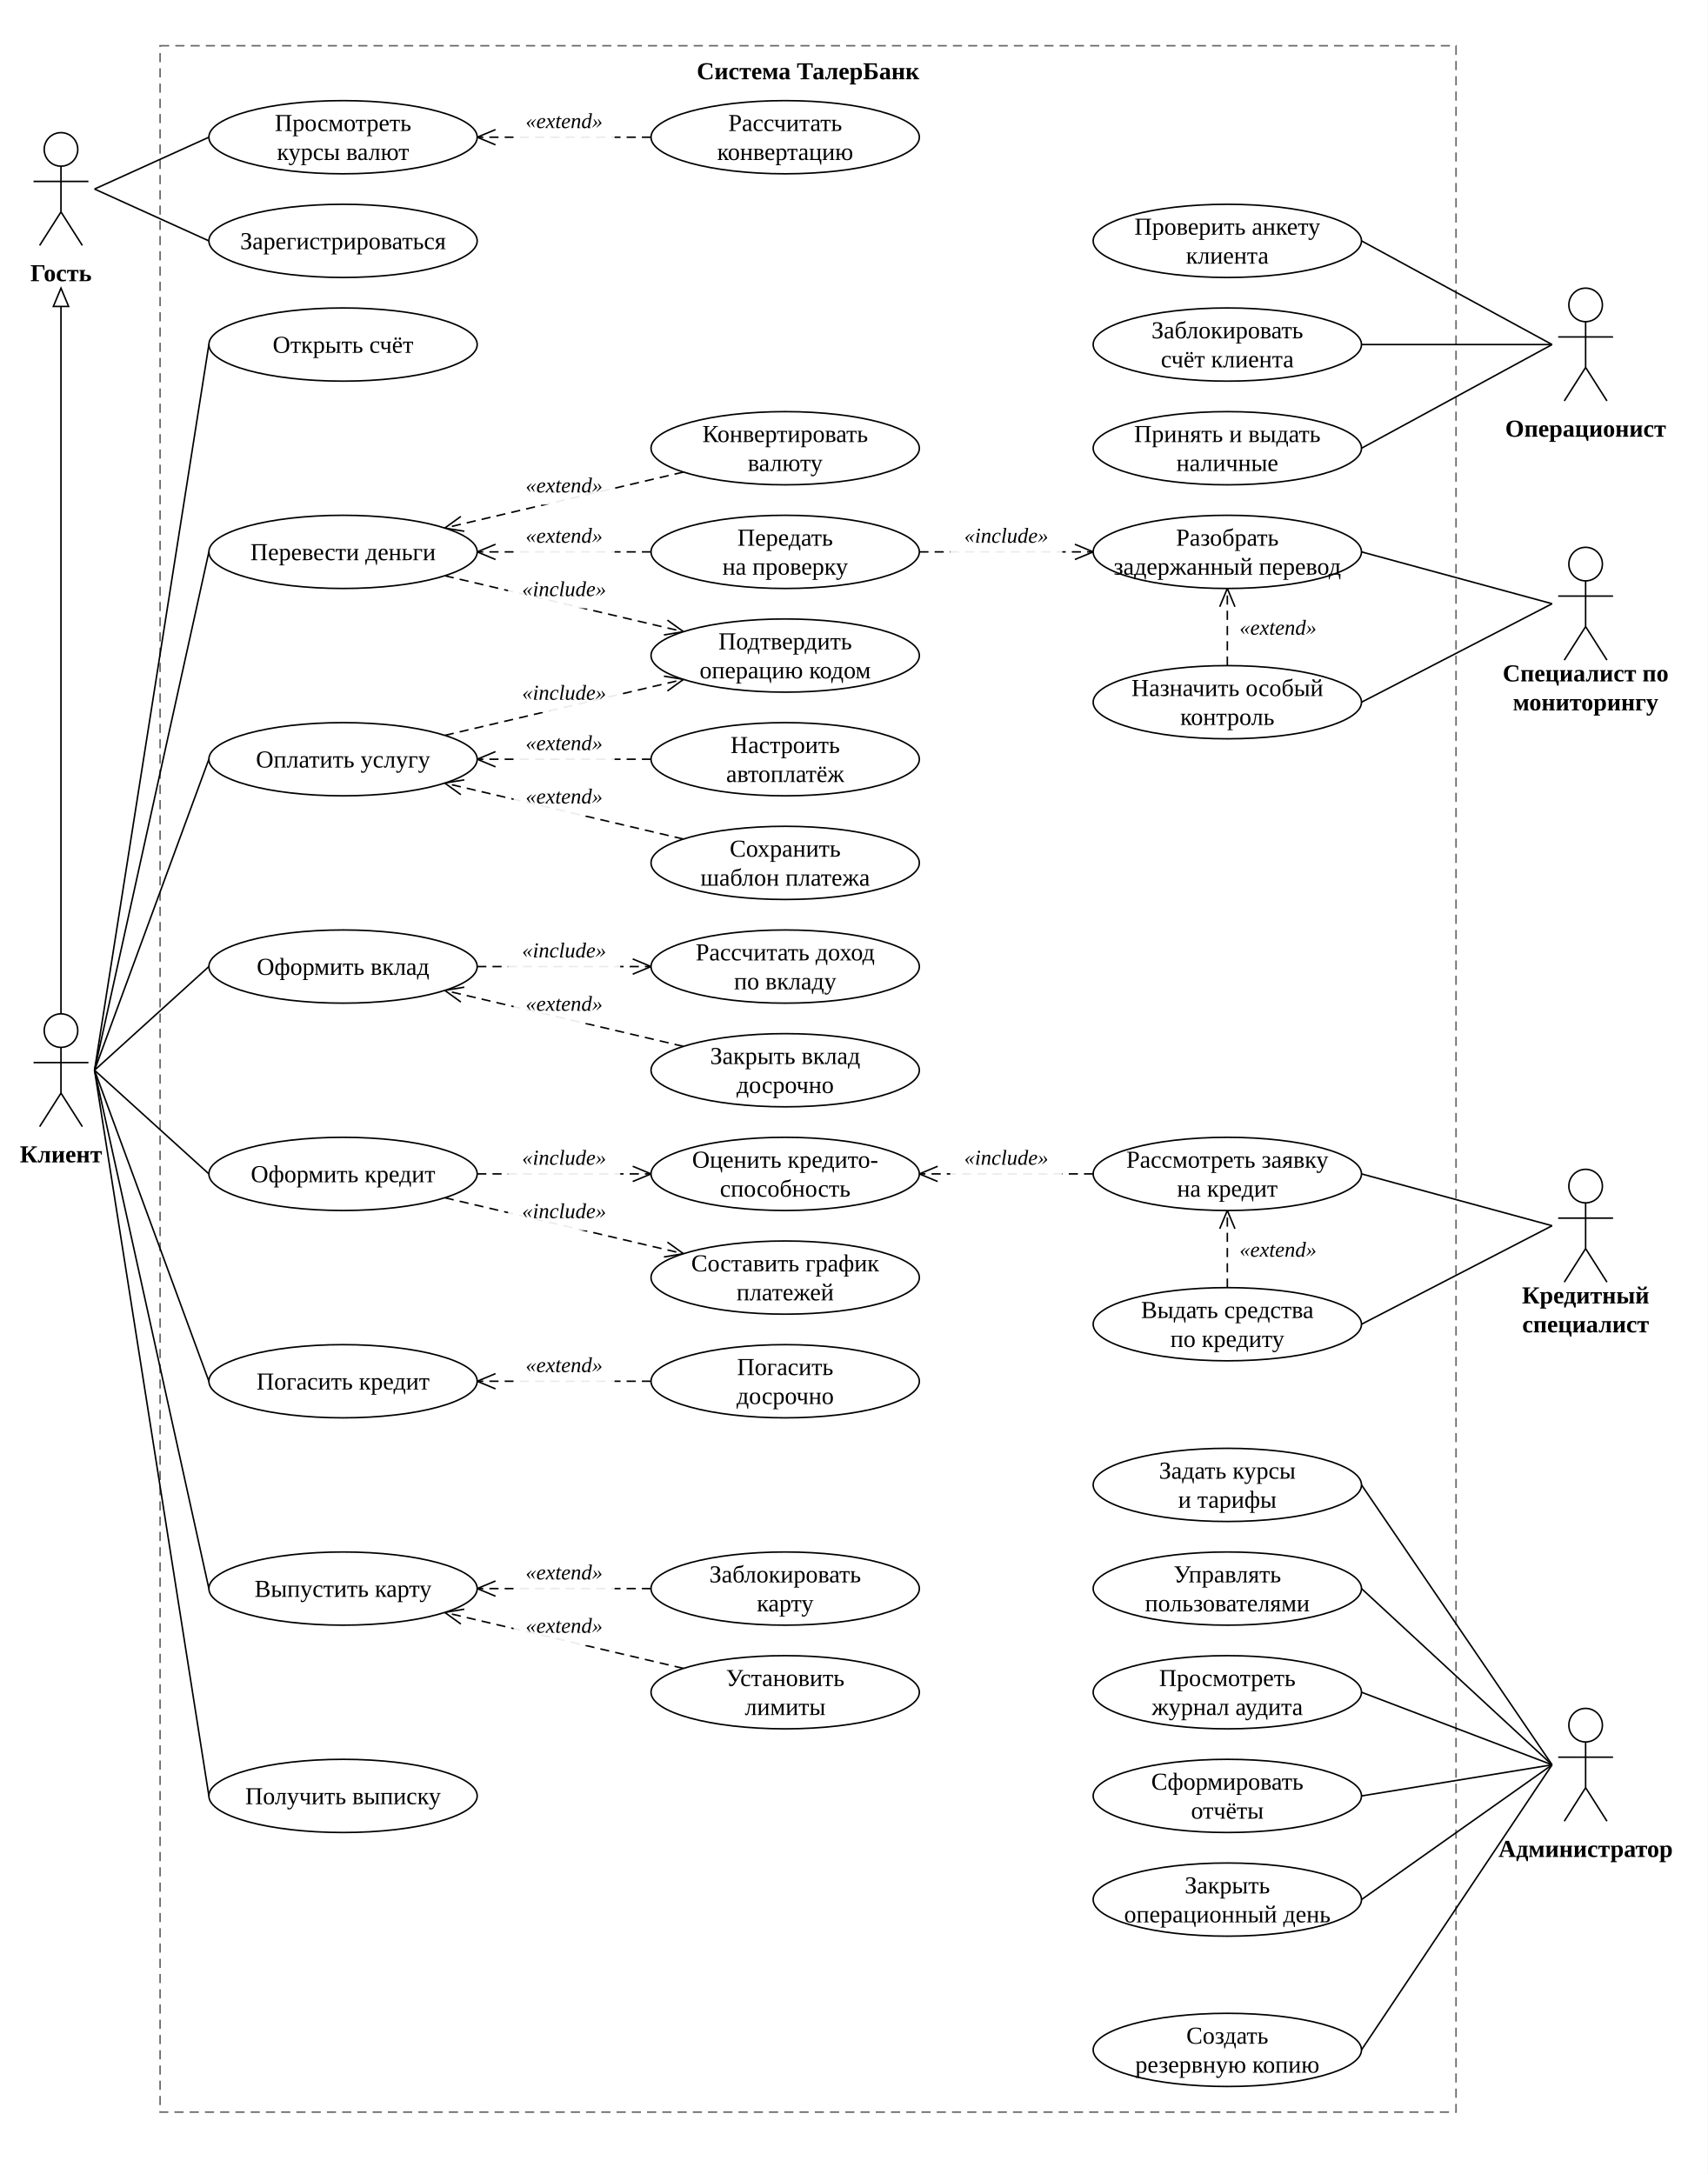
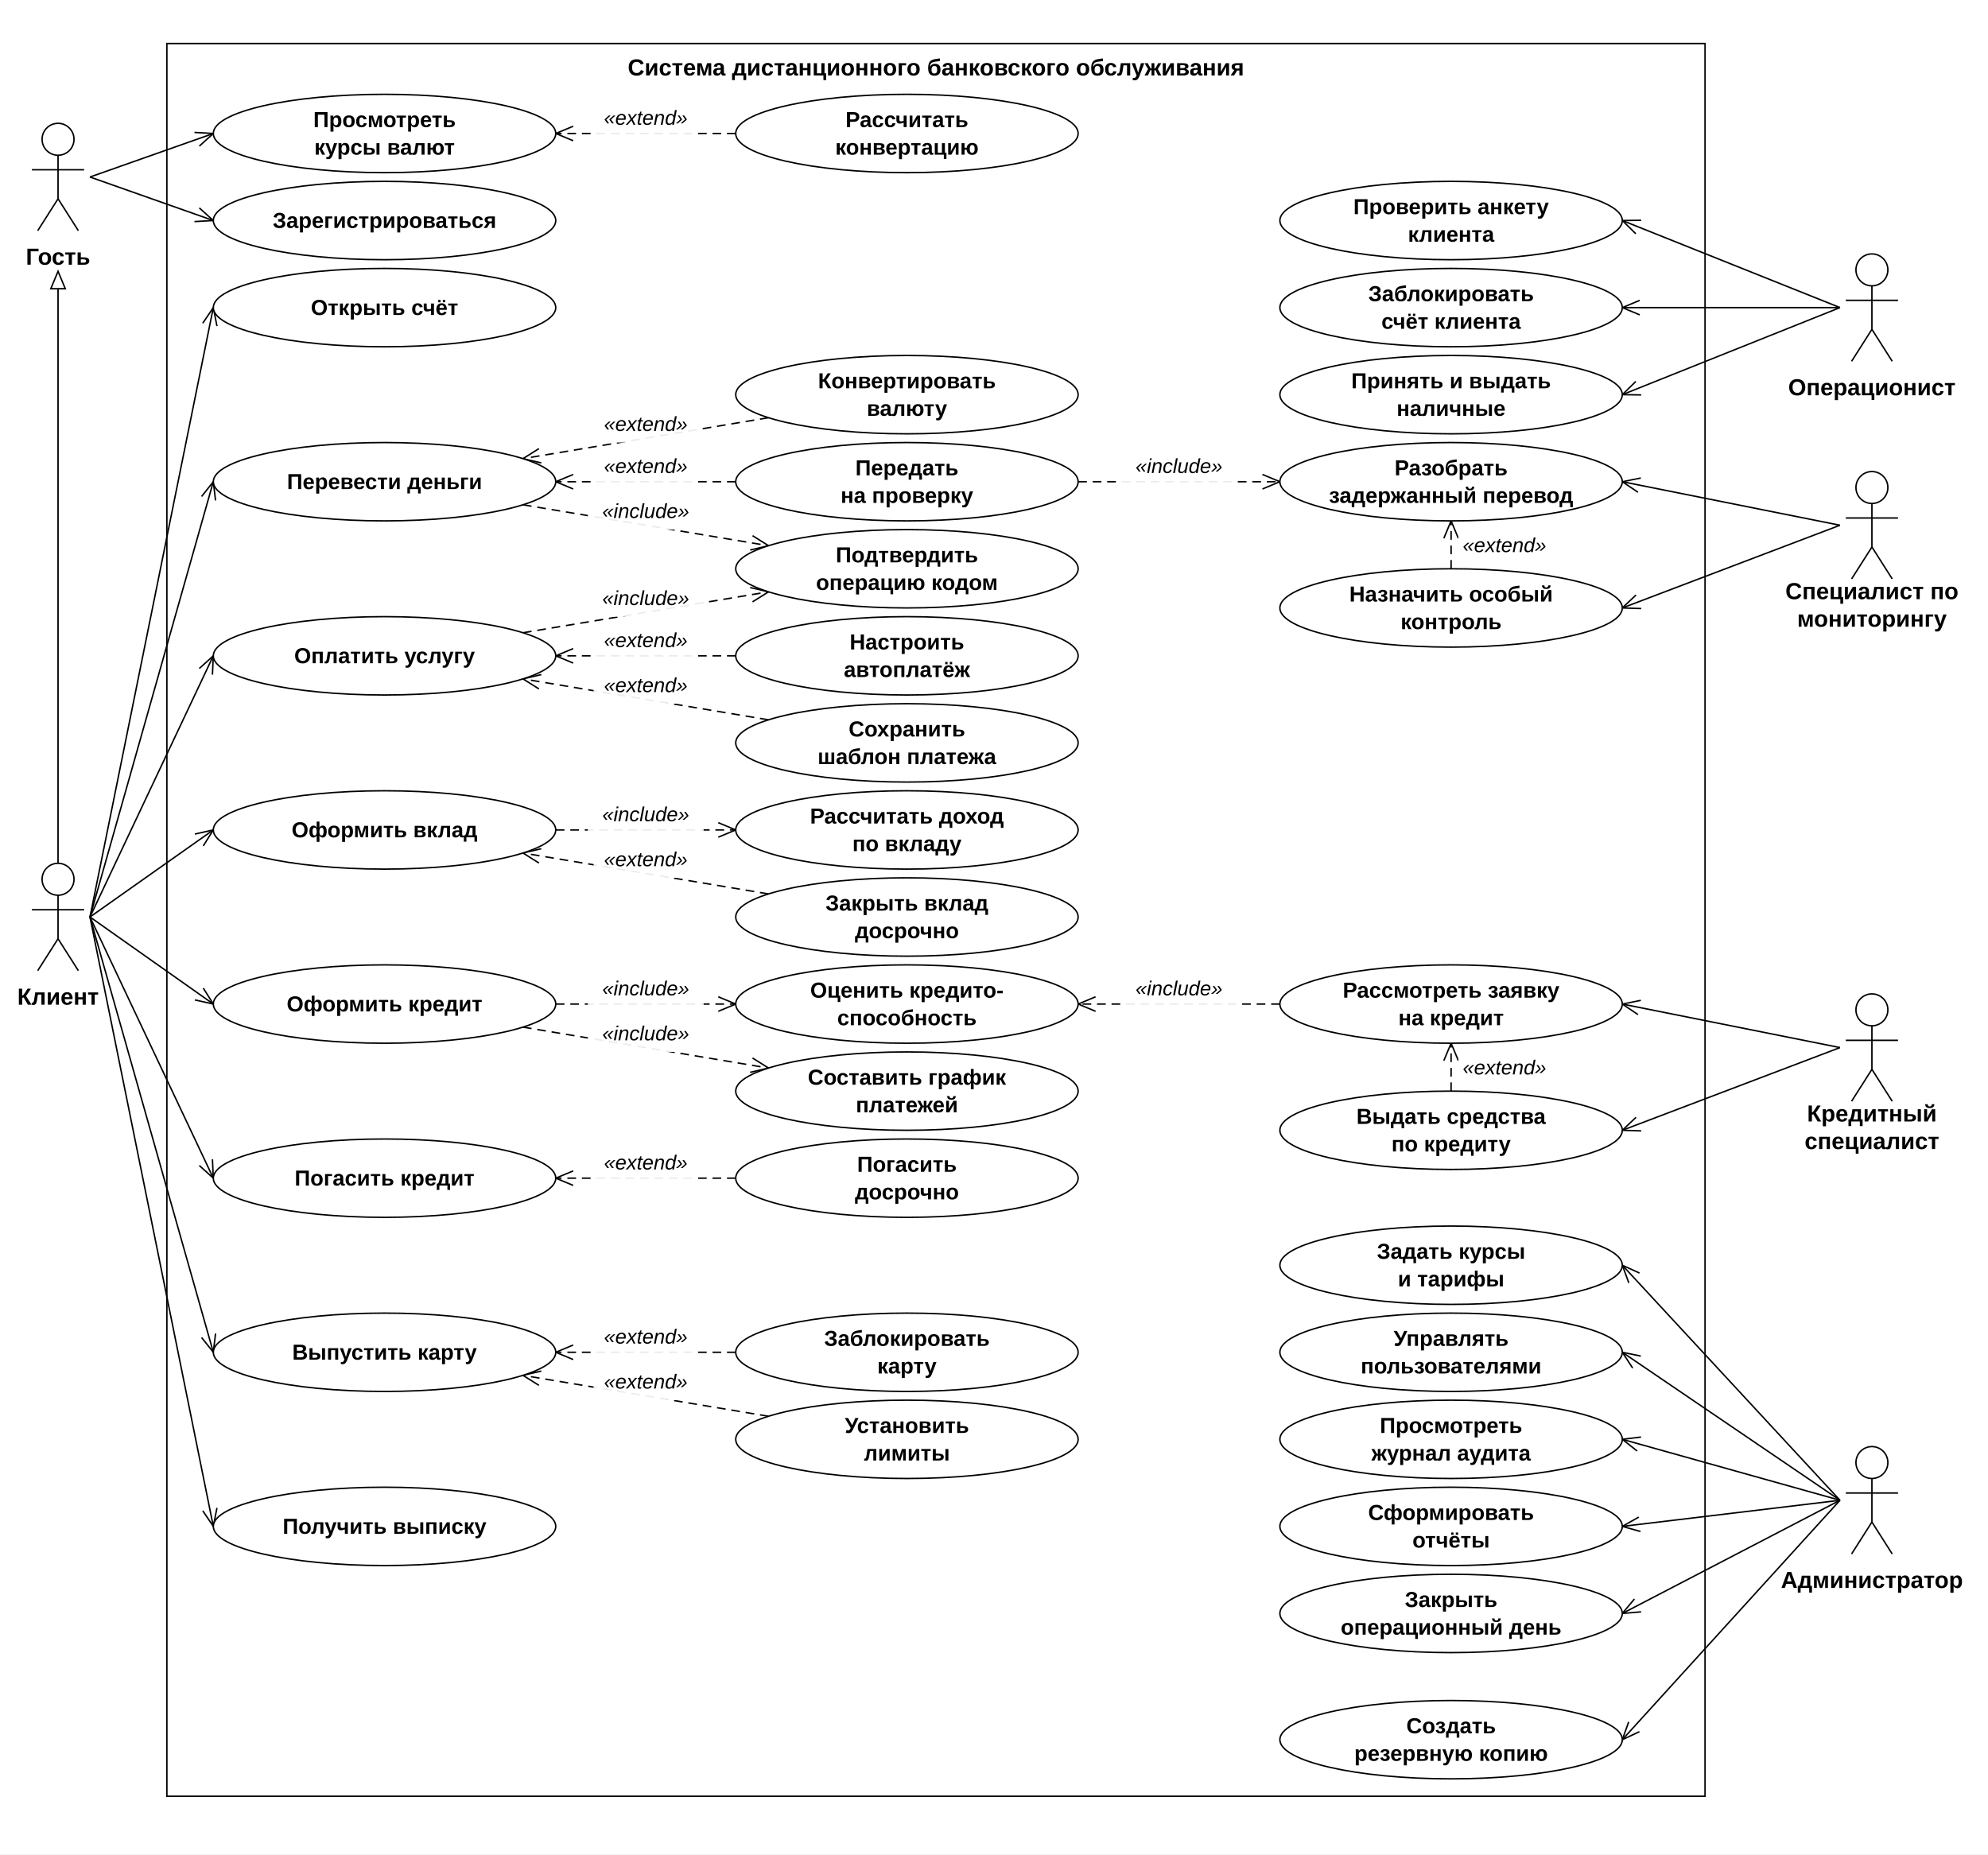
- <svg xmlns="http://www.w3.org/2000/svg" width="1120" height="1426" viewBox="0 0 1120 1426" font-family="Times New Roman, serif">
+ <svg xmlns="http://www.w3.org/2000/svg" width="1370" height="1278" viewBox="0 0 1370 1278" font-family="Arial, 'Liberation Sans', sans-serif">
  <rect width="100%" height="100%" fill="#ffffff" />
-   <rect x="105" y="30" width="850" height="1355.4" fill="none" stroke="#666" stroke-dasharray="6 4" />
-   <text x="530" y="52" font-size="16" font-weight="bold" text-anchor="middle">Система ТалерБанк</text>
-   <path d="M291.728,377.647 L448.272,414.353" fill="none" stroke="#000" stroke-dasharray="6 4" />
-   <polyline points="435.448,416.482 448.272,414.353 437.73,406.746" fill="none" stroke="#000" />
-   <rect x="333.24" y="377" width="73.52" height="22" fill="#fff" opacity="0.92" />
-   <text x="370" y="391" font-size="14" text-anchor="middle" font-style="italic">«include»</text>
-   <path d="M291.728,482.353 L448.272,445.647" fill="none" stroke="#000" stroke-dasharray="6 4" />
-   <polyline points="437.73,453.254 448.272,445.647 435.448,443.518" fill="none" stroke="#000" />
-   <rect x="333.24" y="445" width="73.52" height="22" fill="#fff" opacity="0.92" />
-   <text x="370" y="459" font-size="14" text-anchor="middle" font-style="italic">«include»</text>
-   <path d="M313,634 L427,634" fill="none" stroke="#000" stroke-dasharray="6 4" />
-   <polyline points="415,639 427,634 415,629" fill="none" stroke="#000" />
-   <rect x="333.24" y="614" width="73.52" height="22" fill="#fff" opacity="0.92" />
-   <text x="370" y="628" font-size="14" text-anchor="middle" font-style="italic">«include»</text>
-   <path d="M313,770 L427,770" fill="none" stroke="#000" stroke-dasharray="6 4" />
-   <polyline points="415,775 427,770 415,765" fill="none" stroke="#000" />
-   <rect x="333.24" y="750" width="73.52" height="22" fill="#fff" opacity="0.92" />
-   <text x="370" y="764" font-size="14" text-anchor="middle" font-style="italic">«include»</text>
-   <path d="M291.728,785.647 L448.272,822.353" fill="none" stroke="#000" stroke-dasharray="6 4" />
-   <polyline points="435.448,824.482 448.272,822.353 437.73,814.746" fill="none" stroke="#000" />
-   <rect x="333.24" y="785" width="73.52" height="22" fill="#fff" opacity="0.92" />
-   <text x="370" y="799" font-size="14" text-anchor="middle" font-style="italic">«include»</text>
-   <path d="M717,770 L603,770" fill="none" stroke="#000" stroke-dasharray="6 4" />
-   <polyline points="615,765 603,770 615,775" fill="none" stroke="#000" />
-   <rect x="623.24" y="750" width="73.52" height="22" fill="#fff" opacity="0.92" />
-   <text x="660" y="764" font-size="14" text-anchor="middle" font-style="italic">«include»</text>
-   <path d="M603,362 L717,362" fill="none" stroke="#000" stroke-dasharray="6 4" />
-   <polyline points="705,367 717,362 705,357" fill="none" stroke="#000" />
-   <rect x="623.24" y="342" width="73.52" height="22" fill="#fff" opacity="0.92" />
-   <text x="660" y="356" font-size="14" text-anchor="middle" font-style="italic">«include»</text>
-   <path d="M427,90 L313,90" fill="none" stroke="#000" stroke-dasharray="6 4" />
-   <polyline points="325,85 313,90 325,95" fill="none" stroke="#000" />
-   <rect x="336.88" y="70" width="66.24" height="22" fill="#fff" opacity="0.92" />
-   <text x="370" y="84" font-size="14" text-anchor="middle" font-style="italic">«extend»</text>
-   <path d="M448.272,309.647 L291.728,346.353" fill="none" stroke="#000" stroke-dasharray="6 4" />
-   <polyline points="302.27,338.746 291.728,346.353 304.552,348.482" fill="none" stroke="#000" />
-   <rect x="336.88" y="309" width="66.24" height="22" fill="#fff" opacity="0.92" />
-   <text x="370" y="323" font-size="14" text-anchor="middle" font-style="italic">«extend»</text>
-   <path d="M427,362 L313,362" fill="none" stroke="#000" stroke-dasharray="6 4" />
-   <polyline points="325,357 313,362 325,367" fill="none" stroke="#000" />
-   <rect x="336.88" y="342" width="66.24" height="22" fill="#fff" opacity="0.92" />
-   <text x="370" y="356" font-size="14" text-anchor="middle" font-style="italic">«extend»</text>
-   <path d="M427,498 L313,498" fill="none" stroke="#000" stroke-dasharray="6 4" />
-   <polyline points="325,493 313,498 325,503" fill="none" stroke="#000" />
-   <rect x="336.88" y="478" width="66.24" height="22" fill="#fff" opacity="0.92" />
-   <text x="370" y="492" font-size="14" text-anchor="middle" font-style="italic">«extend»</text>
-   <path d="M448.272,550.353 L291.728,513.647" fill="none" stroke="#000" stroke-dasharray="6 4" />
-   <polyline points="304.552,511.518 291.728,513.647 302.27,521.254" fill="none" stroke="#000" />
-   <rect x="336.88" y="513" width="66.24" height="22" fill="#fff" opacity="0.92" />
-   <text x="370" y="527" font-size="14" text-anchor="middle" font-style="italic">«extend»</text>
-   <path d="M448.272,686.353 L291.728,649.647" fill="none" stroke="#000" stroke-dasharray="6 4" />
-   <polyline points="304.552,647.518 291.728,649.647 302.27,657.254" fill="none" stroke="#000" />
-   <rect x="336.88" y="649" width="66.24" height="22" fill="#fff" opacity="0.92" />
-   <text x="370" y="663" font-size="14" text-anchor="middle" font-style="italic">«extend»</text>
-   <path d="M427,906 L313,906" fill="none" stroke="#000" stroke-dasharray="6 4" />
-   <polyline points="325,901 313,906 325,911" fill="none" stroke="#000" />
-   <rect x="336.88" y="886" width="66.24" height="22" fill="#fff" opacity="0.92" />
-   <text x="370" y="900" font-size="14" text-anchor="middle" font-style="italic">«extend»</text>
-   <path d="M427,1042 L313,1042" fill="none" stroke="#000" stroke-dasharray="6 4" />
-   <polyline points="325,1037 313,1042 325,1047" fill="none" stroke="#000" />
-   <rect x="336.88" y="1022" width="66.24" height="22" fill="#fff" opacity="0.92" />
-   <text x="370" y="1036" font-size="14" text-anchor="middle" font-style="italic">«extend»</text>
-   <path d="M448.272,1094.353 L291.728,1057.647" fill="none" stroke="#000" stroke-dasharray="6 4" />
-   <polyline points="304.552,1055.518 291.728,1057.647 302.27,1065.254" fill="none" stroke="#000" />
-   <rect x="336.88" y="1057" width="66.24" height="22" fill="#fff" opacity="0.92" />
-   <text x="370" y="1071" font-size="14" text-anchor="middle" font-style="italic">«extend»</text>
-   <path d="M805,436.6 L805,386" fill="none" stroke="#000" stroke-dasharray="6 4" />
-   <polyline points="810,398 805,386 800,398" fill="none" stroke="#000" />
-   <rect x="810" y="402.3" width="66.24" height="22" fill="#fff" opacity="0.92" />
-   <text x="813" y="416.3" font-size="14" text-anchor="start" font-style="italic">«extend»</text>
-   <path d="M805,844.6 L805,794" fill="none" stroke="#000" stroke-dasharray="6 4" />
-   <polyline points="810,806 805,794 800,806" fill="none" stroke="#000" />
-   <rect x="810" y="810.3" width="66.24" height="22" fill="#fff" opacity="0.92" />
-   <text x="813" y="824.3" font-size="14" text-anchor="start" font-style="italic">«extend»</text>
-   <path d="M40,665 L40,189" fill="none" stroke="#000" />
-   <polygon points="40,189 45,201 35,201" fill="#fff" stroke="#000" />
-   <path d="M62,124 L137,90" fill="none" stroke="#000" />
-   <path d="M62,124 L137,158" fill="none" stroke="#000" />
-   <path d="M62,702 L137,226" fill="none" stroke="#000" />
-   <path d="M62,702 L137,362" fill="none" stroke="#000" />
-   <path d="M62,702 L137,498" fill="none" stroke="#000" />
-   <path d="M62,702 L137,634" fill="none" stroke="#000" />
-   <path d="M62,702 L137,770" fill="none" stroke="#000" />
-   <path d="M62,702 L137,906" fill="none" stroke="#000" />
-   <path d="M62,702 L137,1042" fill="none" stroke="#000" />
-   <path d="M62,702 L137,1178" fill="none" stroke="#000" />
-   <path d="M1018,226 L893,158" fill="none" stroke="#000" />
-   <path d="M1018,226 L893,226" fill="none" stroke="#000" />
-   <path d="M1018,226 L893,294" fill="none" stroke="#000" />
-   <path d="M1018,396 L893,362" fill="none" stroke="#000" />
-   <path d="M1018,396 L893,460.6" fill="none" stroke="#000" />
-   <path d="M1018,804 L893,770" fill="none" stroke="#000" />
-   <path d="M1018,804 L893,868.6" fill="none" stroke="#000" />
-   <path d="M1018,1157.6 L893,974" fill="none" stroke="#000" />
-   <path d="M1018,1157.6 L893,1042" fill="none" stroke="#000" />
-   <path d="M1018,1157.6 L893,1110" fill="none" stroke="#000" />
-   <path d="M1018,1157.6 L893,1178" fill="none" stroke="#000" />
-   <path d="M1018,1157.6 L893,1246" fill="none" stroke="#000" />
-   <path d="M1018,1157.6 L893,1344.6" fill="none" stroke="#000" />
-   <ellipse cx="225" cy="90" rx="88" ry="24" fill="#fff" stroke="#000" />
-   <text x="225" y="85.94" font-size="16" text-anchor="middle">Просмотреть</text>
-   <text x="225" y="104.94" font-size="16" text-anchor="middle">курсы валют</text>
-   <ellipse cx="225" cy="158" rx="88" ry="24" fill="#fff" stroke="#000" />
-   <text x="225" y="163.44" font-size="16" text-anchor="middle">Зарегистрироваться</text>
-   <ellipse cx="225" cy="226" rx="88" ry="24" fill="#fff" stroke="#000" />
-   <text x="225" y="231.44" font-size="16" text-anchor="middle">Открыть счёт</text>
-   <ellipse cx="225" cy="362" rx="88" ry="24" fill="#fff" stroke="#000" />
-   <text x="225" y="367.44" font-size="16" text-anchor="middle">Перевести деньги</text>
-   <ellipse cx="225" cy="498" rx="88" ry="24" fill="#fff" stroke="#000" />
-   <text x="225" y="503.44" font-size="16" text-anchor="middle">Оплатить услугу</text>
-   <ellipse cx="225" cy="634" rx="88" ry="24" fill="#fff" stroke="#000" />
-   <text x="225" y="639.44" font-size="16" text-anchor="middle">Оформить вклад</text>
-   <ellipse cx="225" cy="770" rx="88" ry="24" fill="#fff" stroke="#000" />
-   <text x="225" y="775.44" font-size="16" text-anchor="middle">Оформить кредит</text>
-   <ellipse cx="225" cy="906" rx="88" ry="24" fill="#fff" stroke="#000" />
-   <text x="225" y="911.44" font-size="16" text-anchor="middle">Погасить кредит</text>
-   <ellipse cx="225" cy="1042" rx="88" ry="24" fill="#fff" stroke="#000" />
-   <text x="225" y="1047.44" font-size="16" text-anchor="middle">Выпустить карту</text>
-   <ellipse cx="225" cy="1178" rx="88" ry="24" fill="#fff" stroke="#000" />
-   <text x="225" y="1183.44" font-size="16" text-anchor="middle">Получить выписку</text>
-   <ellipse cx="515" cy="90" rx="88" ry="24" fill="#fff" stroke="#000" />
-   <text x="515" y="85.94" font-size="16" text-anchor="middle">Рассчитать</text>
-   <text x="515" y="104.94" font-size="16" text-anchor="middle">конвертацию</text>
-   <ellipse cx="515" cy="294" rx="88" ry="24" fill="#fff" stroke="#000" />
-   <text x="515" y="289.94" font-size="16" text-anchor="middle">Конвертировать</text>
-   <text x="515" y="308.94" font-size="16" text-anchor="middle">валюту</text>
-   <ellipse cx="515" cy="362" rx="88" ry="24" fill="#fff" stroke="#000" />
-   <text x="515" y="357.94" font-size="16" text-anchor="middle">Передать</text>
-   <text x="515" y="376.94" font-size="16" text-anchor="middle">на проверку</text>
-   <ellipse cx="515" cy="430" rx="88" ry="24" fill="#fff" stroke="#000" />
-   <text x="515" y="425.94" font-size="16" text-anchor="middle">Подтвердить</text>
-   <text x="515" y="444.94" font-size="16" text-anchor="middle">операцию кодом</text>
-   <ellipse cx="515" cy="498" rx="88" ry="24" fill="#fff" stroke="#000" />
-   <text x="515" y="493.94" font-size="16" text-anchor="middle">Настроить</text>
-   <text x="515" y="512.94" font-size="16" text-anchor="middle">автоплатёж</text>
-   <ellipse cx="515" cy="566" rx="88" ry="24" fill="#fff" stroke="#000" />
-   <text x="515" y="561.94" font-size="16" text-anchor="middle">Сохранить</text>
-   <text x="515" y="580.94" font-size="16" text-anchor="middle">шаблон платежа</text>
-   <ellipse cx="515" cy="634" rx="88" ry="24" fill="#fff" stroke="#000" />
-   <text x="515" y="629.94" font-size="16" text-anchor="middle">Рассчитать доход</text>
-   <text x="515" y="648.94" font-size="16" text-anchor="middle">по вкладу</text>
-   <ellipse cx="515" cy="702" rx="88" ry="24" fill="#fff" stroke="#000" />
-   <text x="515" y="697.94" font-size="16" text-anchor="middle">Закрыть вклад</text>
-   <text x="515" y="716.94" font-size="16" text-anchor="middle">досрочно</text>
-   <ellipse cx="515" cy="770" rx="88" ry="24" fill="#fff" stroke="#000" />
-   <text x="515" y="765.94" font-size="16" text-anchor="middle">Оценить кредито-</text>
-   <text x="515" y="784.94" font-size="16" text-anchor="middle">способность</text>
-   <ellipse cx="515" cy="838" rx="88" ry="24" fill="#fff" stroke="#000" />
-   <text x="515" y="833.94" font-size="16" text-anchor="middle">Составить график</text>
-   <text x="515" y="852.94" font-size="16" text-anchor="middle">платежей</text>
-   <ellipse cx="515" cy="906" rx="88" ry="24" fill="#fff" stroke="#000" />
-   <text x="515" y="901.94" font-size="16" text-anchor="middle">Погасить</text>
-   <text x="515" y="920.94" font-size="16" text-anchor="middle">досрочно</text>
-   <ellipse cx="515" cy="1042" rx="88" ry="24" fill="#fff" stroke="#000" />
-   <text x="515" y="1037.94" font-size="16" text-anchor="middle">Заблокировать</text>
-   <text x="515" y="1056.94" font-size="16" text-anchor="middle">карту</text>
-   <ellipse cx="515" cy="1110" rx="88" ry="24" fill="#fff" stroke="#000" />
-   <text x="515" y="1105.94" font-size="16" text-anchor="middle">Установить</text>
-   <text x="515" y="1124.94" font-size="16" text-anchor="middle">лимиты</text>
-   <ellipse cx="805" cy="158" rx="88" ry="24" fill="#fff" stroke="#000" />
-   <text x="805" y="153.94" font-size="16" text-anchor="middle">Проверить анкету</text>
-   <text x="805" y="172.94" font-size="16" text-anchor="middle">клиента</text>
-   <ellipse cx="805" cy="226" rx="88" ry="24" fill="#fff" stroke="#000" />
-   <text x="805" y="221.94" font-size="16" text-anchor="middle">Заблокировать</text>
-   <text x="805" y="240.94" font-size="16" text-anchor="middle">счёт клиента</text>
-   <ellipse cx="805" cy="294" rx="88" ry="24" fill="#fff" stroke="#000" />
-   <text x="805" y="289.94" font-size="16" text-anchor="middle">Принять и выдать</text>
-   <text x="805" y="308.94" font-size="16" text-anchor="middle">наличные</text>
-   <ellipse cx="805" cy="362" rx="88" ry="24" fill="#fff" stroke="#000" />
-   <text x="805" y="357.94" font-size="16" text-anchor="middle">Разобрать</text>
-   <text x="805" y="376.94" font-size="16" text-anchor="middle">задержанный перевод</text>
-   <ellipse cx="805" cy="460.6" rx="88" ry="24" fill="#fff" stroke="#000" />
-   <text x="805" y="456.54" font-size="16" text-anchor="middle">Назначить особый</text>
-   <text x="805" y="475.54" font-size="16" text-anchor="middle">контроль</text>
-   <ellipse cx="805" cy="770" rx="88" ry="24" fill="#fff" stroke="#000" />
-   <text x="805" y="765.94" font-size="16" text-anchor="middle">Рассмотреть заявку</text>
-   <text x="805" y="784.94" font-size="16" text-anchor="middle">на кредит</text>
-   <ellipse cx="805" cy="868.6" rx="88" ry="24" fill="#fff" stroke="#000" />
-   <text x="805" y="864.54" font-size="16" text-anchor="middle">Выдать средства</text>
-   <text x="805" y="883.54" font-size="16" text-anchor="middle">по кредиту</text>
-   <ellipse cx="805" cy="974" rx="88" ry="24" fill="#fff" stroke="#000" />
-   <text x="805" y="969.94" font-size="16" text-anchor="middle">Задать курсы</text>
-   <text x="805" y="988.94" font-size="16" text-anchor="middle">и тарифы</text>
-   <ellipse cx="805" cy="1042" rx="88" ry="24" fill="#fff" stroke="#000" />
-   <text x="805" y="1037.94" font-size="16" text-anchor="middle">Управлять</text>
-   <text x="805" y="1056.94" font-size="16" text-anchor="middle">пользователями</text>
-   <ellipse cx="805" cy="1110" rx="88" ry="24" fill="#fff" stroke="#000" />
-   <text x="805" y="1105.94" font-size="16" text-anchor="middle">Просмотреть</text>
-   <text x="805" y="1124.94" font-size="16" text-anchor="middle">журнал аудита</text>
-   <ellipse cx="805" cy="1178" rx="88" ry="24" fill="#fff" stroke="#000" />
-   <text x="805" y="1173.94" font-size="16" text-anchor="middle">Сформировать</text>
-   <text x="805" y="1192.94" font-size="16" text-anchor="middle">отчёты</text>
-   <ellipse cx="805" cy="1246" rx="88" ry="24" fill="#fff" stroke="#000" />
-   <text x="805" y="1241.94" font-size="16" text-anchor="middle">Закрыть</text>
-   <text x="805" y="1260.94" font-size="16" text-anchor="middle">операционный день</text>
-   <ellipse cx="805" cy="1344.6" rx="88" ry="24" fill="#fff" stroke="#000" />
-   <text x="805" y="1340.54" font-size="16" text-anchor="middle">Создать</text>
-   <text x="805" y="1359.54" font-size="16" text-anchor="middle">резервную копию</text>
-   <circle cx="40" cy="98" r="11" fill="#fff" stroke="#000" />
-   <path d="M40,109 V139 M22,119 H58 M40,139 L26,161 M40,139 L54,161" stroke="#000" fill="none" />
-   <text x="40" y="184.44" font-size="16" text-anchor="middle" font-weight="bold">Гость</text>
-   <circle cx="40" cy="676" r="11" fill="#fff" stroke="#000" />
-   <path d="M40,687 V717 M22,697 H58 M40,717 L26,739 M40,717 L54,739" stroke="#000" fill="none" />
-   <text x="40" y="762.44" font-size="16" text-anchor="middle" font-weight="bold">Клиент</text>
-   <circle cx="1040" cy="200" r="11" fill="#fff" stroke="#000" />
-   <path d="M1040,211 V241 M1022,221 H1058 M1040,241 L1026,263 M1040,241 L1054,263" stroke="#000" fill="none" />
-   <text x="1040" y="286.44" font-size="16" text-anchor="middle" font-weight="bold">Операционист</text>
-   <circle cx="1040" cy="370" r="11" fill="#fff" stroke="#000" />
-   <path d="M1040,381 V411 M1022,391 H1058 M1040,411 L1026,433 M1040,411 L1054,433" stroke="#000" fill="none" />
-   <text x="1040" y="446.94" font-size="16" text-anchor="middle" font-weight="bold">Специалист по</text>
-   <text x="1040" y="465.94" font-size="16" text-anchor="middle" font-weight="bold">мониторингу</text>
-   <circle cx="1040" cy="778" r="11" fill="#fff" stroke="#000" />
-   <path d="M1040,789 V819 M1022,799 H1058 M1040,819 L1026,841 M1040,819 L1054,841" stroke="#000" fill="none" />
-   <text x="1040" y="854.94" font-size="16" text-anchor="middle" font-weight="bold">Кредитный</text>
-   <text x="1040" y="873.94" font-size="16" text-anchor="middle" font-weight="bold">специалист</text>
-   <circle cx="1040" cy="1131.6" r="11" fill="#fff" stroke="#000" />
-   <path d="M1040,1142.6 V1172.6 M1022,1152.6 H1058 M1040,1172.6 L1026,1194.6 M1040,1172.6 L1054,1194.6" stroke="#000" fill="none" />
-   <text x="1040" y="1218.04" font-size="16" text-anchor="middle" font-weight="bold">Администратор</text>
+   <rect x="115" y="30" width="1060" height="1208" fill="none" stroke="#000" />
+   <text x="645" y="52" font-size="16" font-weight="bold" text-anchor="middle">Система дистанционного банковского обслуживания</text>
+   <path d="M360.38,347.897 L529.62,376.103" fill="none" stroke="#000" stroke-dasharray="6 4" />
+   <polyline points="516.961,379.063 529.62,376.103 518.605,369.199" fill="none" stroke="#000" />
+   <rect x="405.09" y="343" width="79.82" height="22" fill="#fff" opacity="0.92" />
+   <text x="445" y="357" font-size="14" text-anchor="middle" font-style="italic">«include»</text>
+   <path d="M360.38,436.103 L529.62,407.897" fill="none" stroke="#000" stroke-dasharray="6 4" />
+   <polyline points="518.605,414.801 529.62,407.897 516.961,404.937" fill="none" stroke="#000" />
+   <rect x="405.09" y="403" width="79.82" height="22" fill="#fff" opacity="0.92" />
+   <text x="445" y="417" font-size="14" text-anchor="middle" font-style="italic">«include»</text>
+   <path d="M383,572 L507,572" fill="none" stroke="#000" stroke-dasharray="6 4" />
+   <polyline points="495,577 507,572 495,567" fill="none" stroke="#000" />
+   <rect x="405.09" y="552" width="79.82" height="22" fill="#fff" opacity="0.92" />
+   <text x="445" y="566" font-size="14" text-anchor="middle" font-style="italic">«include»</text>
+   <path d="M383,692 L507,692" fill="none" stroke="#000" stroke-dasharray="6 4" />
+   <polyline points="495,697 507,692 495,687" fill="none" stroke="#000" />
+   <rect x="405.09" y="672" width="79.82" height="22" fill="#fff" opacity="0.92" />
+   <text x="445" y="686" font-size="14" text-anchor="middle" font-style="italic">«include»</text>
+   <path d="M360.38,707.897 L529.62,736.103" fill="none" stroke="#000" stroke-dasharray="6 4" />
+   <polyline points="516.961,739.063 529.62,736.103 518.605,729.199" fill="none" stroke="#000" />
+   <rect x="405.09" y="703" width="79.82" height="22" fill="#fff" opacity="0.92" />
+   <text x="445" y="717" font-size="14" text-anchor="middle" font-style="italic">«include»</text>
+   <path d="M882,692 L743,692" fill="none" stroke="#000" stroke-dasharray="6 4" />
+   <polyline points="755,687 743,692 755,697" fill="none" stroke="#000" />
+   <rect x="772.59" y="672" width="79.82" height="22" fill="#fff" opacity="0.92" />
+   <text x="812.5" y="686" font-size="14" text-anchor="middle" font-style="italic">«include»</text>
+   <path d="M743,332 L882,332" fill="none" stroke="#000" stroke-dasharray="6 4" />
+   <polyline points="870,337 882,332 870,327" fill="none" stroke="#000" />
+   <rect x="772.59" y="312" width="79.82" height="22" fill="#fff" opacity="0.92" />
+   <text x="812.5" y="326" font-size="14" text-anchor="middle" font-style="italic">«include»</text>
+   <path d="M507,92 L383,92" fill="none" stroke="#000" stroke-dasharray="6 4" />
+   <polyline points="395,87 383,92 395,97" fill="none" stroke="#000" />
+   <rect x="409.08" y="72" width="71.84" height="22" fill="#fff" opacity="0.92" />
+   <text x="445" y="86" font-size="14" text-anchor="middle" font-style="italic">«extend»</text>
+   <path d="M529.62,287.897 L360.38,316.103" fill="none" stroke="#000" stroke-dasharray="6 4" />
+   <polyline points="371.395,309.199 360.38,316.103 373.039,319.063" fill="none" stroke="#000" />
+   <rect x="409.08" y="283" width="71.84" height="22" fill="#fff" opacity="0.92" />
+   <text x="445" y="297" font-size="14" text-anchor="middle" font-style="italic">«extend»</text>
+   <path d="M507,332 L383,332" fill="none" stroke="#000" stroke-dasharray="6 4" />
+   <polyline points="395,327 383,332 395,337" fill="none" stroke="#000" />
+   <rect x="409.08" y="312" width="71.84" height="22" fill="#fff" opacity="0.92" />
+   <text x="445" y="326" font-size="14" text-anchor="middle" font-style="italic">«extend»</text>
+   <path d="M507,452 L383,452" fill="none" stroke="#000" stroke-dasharray="6 4" />
+   <polyline points="395,447 383,452 395,457" fill="none" stroke="#000" />
+   <rect x="409.08" y="432" width="71.84" height="22" fill="#fff" opacity="0.92" />
+   <text x="445" y="446" font-size="14" text-anchor="middle" font-style="italic">«extend»</text>
+   <path d="M529.62,496.103 L360.38,467.897" fill="none" stroke="#000" stroke-dasharray="6 4" />
+   <polyline points="373.039,464.937 360.38,467.897 371.395,474.801" fill="none" stroke="#000" />
+   <rect x="409.08" y="463" width="71.84" height="22" fill="#fff" opacity="0.92" />
+   <text x="445" y="477" font-size="14" text-anchor="middle" font-style="italic">«extend»</text>
+   <path d="M529.62,616.103 L360.38,587.897" fill="none" stroke="#000" stroke-dasharray="6 4" />
+   <polyline points="373.039,584.937 360.38,587.897 371.395,594.801" fill="none" stroke="#000" />
+   <rect x="409.08" y="583" width="71.84" height="22" fill="#fff" opacity="0.92" />
+   <text x="445" y="597" font-size="14" text-anchor="middle" font-style="italic">«extend»</text>
+   <path d="M507,812 L383,812" fill="none" stroke="#000" stroke-dasharray="6 4" />
+   <polyline points="395,807 383,812 395,817" fill="none" stroke="#000" />
+   <rect x="409.08" y="792" width="71.84" height="22" fill="#fff" opacity="0.92" />
+   <text x="445" y="806" font-size="14" text-anchor="middle" font-style="italic">«extend»</text>
+   <path d="M507,932 L383,932" fill="none" stroke="#000" stroke-dasharray="6 4" />
+   <polyline points="395,927 383,932 395,937" fill="none" stroke="#000" />
+   <rect x="409.08" y="912" width="71.84" height="22" fill="#fff" opacity="0.92" />
+   <text x="445" y="926" font-size="14" text-anchor="middle" font-style="italic">«extend»</text>
+   <path d="M529.62,976.103 L360.38,947.897" fill="none" stroke="#000" stroke-dasharray="6 4" />
+   <polyline points="373.039,944.937 360.38,947.897 371.395,954.801" fill="none" stroke="#000" />
+   <rect x="409.08" y="943" width="71.84" height="22" fill="#fff" opacity="0.92" />
+   <text x="445" y="957" font-size="14" text-anchor="middle" font-style="italic">«extend»</text>
+   <path d="M1000,392 L1000,359" fill="none" stroke="#000" stroke-dasharray="6 4" />
+   <polyline points="1005,371 1000,359 995,371" fill="none" stroke="#000" />
+   <rect x="1005" y="366.5" width="71.84" height="22" fill="#fff" opacity="0.92" />
+   <text x="1008" y="380.5" font-size="14" text-anchor="start" font-style="italic">«extend»</text>
+   <path d="M1000,752 L1000,719" fill="none" stroke="#000" stroke-dasharray="6 4" />
+   <polyline points="1005,731 1000,719 995,731" fill="none" stroke="#000" />
+   <rect x="1005" y="726.5" width="71.84" height="22" fill="#fff" opacity="0.92" />
+   <text x="1008" y="740.5" font-size="14" text-anchor="start" font-style="italic">«extend»</text>
+   <path d="M40,595 L40,187" fill="none" stroke="#000" />
+   <polygon points="40,187 45,199 35,199" fill="#fff" stroke="#000" />
+   <path d="M62,122 L147,92" fill="none" stroke="#000" />
+   <polyline points="137.348,100.709 147,92 134.02,91.279" fill="none" stroke="#000" />
+   <path d="M62,122 L147,152" fill="none" stroke="#000" />
+   <polyline points="134.02,152.721 147,152 137.348,143.291" fill="none" stroke="#000" />
+   <path d="M62,632 L147,212" fill="none" stroke="#000" />
+   <polyline points="149.52,224.753 147,212 139.719,222.77" fill="none" stroke="#000" />
+   <path d="M62,632 L147,332" fill="none" stroke="#000" />
+   <polyline points="148.539,344.909 147,332 138.918,342.183" fill="none" stroke="#000" />
+   <path d="M62,632 L147,452" fill="none" stroke="#000" />
+   <polyline points="146.397,464.986 147,452 137.355,460.716" fill="none" stroke="#000" />
+   <path d="M62,632 L147,572" fill="none" stroke="#000" />
+   <polyline points="140.08,583.005 147,572 134.313,574.835" fill="none" stroke="#000" />
+   <path d="M62,632 L147,692" fill="none" stroke="#000" />
+   <polyline points="134.313,689.165 147,692 140.08,680.995" fill="none" stroke="#000" />
+   <path d="M62,632 L147,812" fill="none" stroke="#000" />
+   <polyline points="137.355,803.284 147,812 146.397,799.014" fill="none" stroke="#000" />
+   <path d="M62,632 L147,932" fill="none" stroke="#000" />
+   <polyline points="138.918,921.817 147,932 148.539,919.091" fill="none" stroke="#000" />
+   <path d="M62,632 L147,1052" fill="none" stroke="#000" />
+   <polyline points="139.719,1041.23 147,1052 149.52,1039.247" fill="none" stroke="#000" />
+   <path d="M1268,212 L1118,152" fill="none" stroke="#000" />
+   <polyline points="1130.999,151.814 1118,152 1127.285,161.099" fill="none" stroke="#000" />
+   <path d="M1268,212 L1118,212" fill="none" stroke="#000" />
+   <polyline points="1130,207 1118,212 1130,217" fill="none" stroke="#000" />
+   <path d="M1268,212 L1118,272" fill="none" stroke="#000" />
+   <polyline points="1127.285,262.901 1118,272 1130.999,272.186" fill="none" stroke="#000" />
+   <path d="M1268,362 L1118,332" fill="none" stroke="#000" />
+   <polyline points="1130.748,329.45 1118,332 1128.786,339.256" fill="none" stroke="#000" />
+   <path d="M1268,362 L1118,419" fill="none" stroke="#000" />
+   <polyline points="1127.441,410.063 1118,419 1130.993,419.411" fill="none" stroke="#000" />
+   <path d="M1268,722 L1118,692" fill="none" stroke="#000" />
+   <polyline points="1130.748,689.45 1118,692 1128.786,699.256" fill="none" stroke="#000" />
+   <path d="M1268,722 L1118,779" fill="none" stroke="#000" />
+   <polyline points="1127.441,770.063 1118,779 1130.993,779.411" fill="none" stroke="#000" />
+   <path d="M1268,1034 L1118,872" fill="none" stroke="#000" />
+   <polyline points="1129.822,877.408 1118,872 1122.484,884.202" fill="none" stroke="#000" />
+   <path d="M1268,1034 L1118,932" fill="none" stroke="#000" />
+   <polyline points="1130.735,934.613 1118,932 1125.112,942.882" fill="none" stroke="#000" />
+   <path d="M1268,1034 L1118,992" fill="none" stroke="#000" />
+   <polyline points="1130.904,990.421 1118,992 1128.207,1000.05" fill="none" stroke="#000" />
+   <path d="M1268,1034 L1118,1052" fill="none" stroke="#000" />
+   <polyline points="1129.319,1045.606 1118,1052 1130.51,1055.535" fill="none" stroke="#000" />
+   <path d="M1268,1034 L1118,1112" fill="none" stroke="#000" />
+   <polyline points="1126.34,1102.028 1118,1112 1130.953,1110.9" fill="none" stroke="#000" />
+   <path d="M1268,1034 L1118,1199" fill="none" stroke="#000" />
+   <polyline points="1122.372,1186.757 1118,1199 1129.772,1193.484" fill="none" stroke="#000" />
+   <ellipse cx="265" cy="92" rx="118" ry="27" fill="#fff" stroke="#000" />
+   <text x="265" y="87.6" font-size="15" text-anchor="middle" font-weight="bold">Просмотреть</text>
+   <text x="265" y="106.6" font-size="15" text-anchor="middle" font-weight="bold">курсы валют</text>
+   <ellipse cx="265" cy="152" rx="118" ry="27" fill="#fff" stroke="#000" />
+   <text x="265" y="157.1" font-size="15" text-anchor="middle" font-weight="bold">Зарегистрироваться</text>
+   <ellipse cx="265" cy="212" rx="118" ry="27" fill="#fff" stroke="#000" />
+   <text x="265" y="217.1" font-size="15" text-anchor="middle" font-weight="bold">Открыть счёт</text>
+   <ellipse cx="265" cy="332" rx="118" ry="27" fill="#fff" stroke="#000" />
+   <text x="265" y="337.1" font-size="15" text-anchor="middle" font-weight="bold">Перевести деньги</text>
+   <ellipse cx="265" cy="452" rx="118" ry="27" fill="#fff" stroke="#000" />
+   <text x="265" y="457.1" font-size="15" text-anchor="middle" font-weight="bold">Оплатить услугу</text>
+   <ellipse cx="265" cy="572" rx="118" ry="27" fill="#fff" stroke="#000" />
+   <text x="265" y="577.1" font-size="15" text-anchor="middle" font-weight="bold">Оформить вклад</text>
+   <ellipse cx="265" cy="692" rx="118" ry="27" fill="#fff" stroke="#000" />
+   <text x="265" y="697.1" font-size="15" text-anchor="middle" font-weight="bold">Оформить кредит</text>
+   <ellipse cx="265" cy="812" rx="118" ry="27" fill="#fff" stroke="#000" />
+   <text x="265" y="817.1" font-size="15" text-anchor="middle" font-weight="bold">Погасить кредит</text>
+   <ellipse cx="265" cy="932" rx="118" ry="27" fill="#fff" stroke="#000" />
+   <text x="265" y="937.1" font-size="15" text-anchor="middle" font-weight="bold">Выпустить карту</text>
+   <ellipse cx="265" cy="1052" rx="118" ry="27" fill="#fff" stroke="#000" />
+   <text x="265" y="1057.1" font-size="15" text-anchor="middle" font-weight="bold">Получить выписку</text>
+   <ellipse cx="625" cy="92" rx="118" ry="27" fill="#fff" stroke="#000" />
+   <text x="625" y="87.6" font-size="15" text-anchor="middle" font-weight="bold">Рассчитать</text>
+   <text x="625" y="106.6" font-size="15" text-anchor="middle" font-weight="bold">конвертацию</text>
+   <ellipse cx="625" cy="272" rx="118" ry="27" fill="#fff" stroke="#000" />
+   <text x="625" y="267.6" font-size="15" text-anchor="middle" font-weight="bold">Конвертировать</text>
+   <text x="625" y="286.6" font-size="15" text-anchor="middle" font-weight="bold">валюту</text>
+   <ellipse cx="625" cy="332" rx="118" ry="27" fill="#fff" stroke="#000" />
+   <text x="625" y="327.6" font-size="15" text-anchor="middle" font-weight="bold">Передать</text>
+   <text x="625" y="346.6" font-size="15" text-anchor="middle" font-weight="bold">на проверку</text>
+   <ellipse cx="625" cy="392" rx="118" ry="27" fill="#fff" stroke="#000" />
+   <text x="625" y="387.6" font-size="15" text-anchor="middle" font-weight="bold">Подтвердить</text>
+   <text x="625" y="406.6" font-size="15" text-anchor="middle" font-weight="bold">операцию кодом</text>
+   <ellipse cx="625" cy="452" rx="118" ry="27" fill="#fff" stroke="#000" />
+   <text x="625" y="447.6" font-size="15" text-anchor="middle" font-weight="bold">Настроить</text>
+   <text x="625" y="466.6" font-size="15" text-anchor="middle" font-weight="bold">автоплатёж</text>
+   <ellipse cx="625" cy="512" rx="118" ry="27" fill="#fff" stroke="#000" />
+   <text x="625" y="507.6" font-size="15" text-anchor="middle" font-weight="bold">Сохранить</text>
+   <text x="625" y="526.6" font-size="15" text-anchor="middle" font-weight="bold">шаблон платежа</text>
+   <ellipse cx="625" cy="572" rx="118" ry="27" fill="#fff" stroke="#000" />
+   <text x="625" y="567.6" font-size="15" text-anchor="middle" font-weight="bold">Рассчитать доход</text>
+   <text x="625" y="586.6" font-size="15" text-anchor="middle" font-weight="bold">по вкладу</text>
+   <ellipse cx="625" cy="632" rx="118" ry="27" fill="#fff" stroke="#000" />
+   <text x="625" y="627.6" font-size="15" text-anchor="middle" font-weight="bold">Закрыть вклад</text>
+   <text x="625" y="646.6" font-size="15" text-anchor="middle" font-weight="bold">досрочно</text>
+   <ellipse cx="625" cy="692" rx="118" ry="27" fill="#fff" stroke="#000" />
+   <text x="625" y="687.6" font-size="15" text-anchor="middle" font-weight="bold">Оценить кредито-</text>
+   <text x="625" y="706.6" font-size="15" text-anchor="middle" font-weight="bold">способность</text>
+   <ellipse cx="625" cy="752" rx="118" ry="27" fill="#fff" stroke="#000" />
+   <text x="625" y="747.6" font-size="15" text-anchor="middle" font-weight="bold">Составить график</text>
+   <text x="625" y="766.6" font-size="15" text-anchor="middle" font-weight="bold">платежей</text>
+   <ellipse cx="625" cy="812" rx="118" ry="27" fill="#fff" stroke="#000" />
+   <text x="625" y="807.6" font-size="15" text-anchor="middle" font-weight="bold">Погасить</text>
+   <text x="625" y="826.6" font-size="15" text-anchor="middle" font-weight="bold">досрочно</text>
+   <ellipse cx="625" cy="932" rx="118" ry="27" fill="#fff" stroke="#000" />
+   <text x="625" y="927.6" font-size="15" text-anchor="middle" font-weight="bold">Заблокировать</text>
+   <text x="625" y="946.6" font-size="15" text-anchor="middle" font-weight="bold">карту</text>
+   <ellipse cx="625" cy="992" rx="118" ry="27" fill="#fff" stroke="#000" />
+   <text x="625" y="987.6" font-size="15" text-anchor="middle" font-weight="bold">Установить</text>
+   <text x="625" y="1006.6" font-size="15" text-anchor="middle" font-weight="bold">лимиты</text>
+   <ellipse cx="1000" cy="152" rx="118" ry="27" fill="#fff" stroke="#000" />
+   <text x="1000" y="147.6" font-size="15" text-anchor="middle" font-weight="bold">Проверить анкету</text>
+   <text x="1000" y="166.6" font-size="15" text-anchor="middle" font-weight="bold">клиента</text>
+   <ellipse cx="1000" cy="212" rx="118" ry="27" fill="#fff" stroke="#000" />
+   <text x="1000" y="207.6" font-size="15" text-anchor="middle" font-weight="bold">Заблокировать</text>
+   <text x="1000" y="226.6" font-size="15" text-anchor="middle" font-weight="bold">счёт клиента</text>
+   <ellipse cx="1000" cy="272" rx="118" ry="27" fill="#fff" stroke="#000" />
+   <text x="1000" y="267.6" font-size="15" text-anchor="middle" font-weight="bold">Принять и выдать</text>
+   <text x="1000" y="286.6" font-size="15" text-anchor="middle" font-weight="bold">наличные</text>
+   <ellipse cx="1000" cy="332" rx="118" ry="27" fill="#fff" stroke="#000" />
+   <text x="1000" y="327.6" font-size="15" text-anchor="middle" font-weight="bold">Разобрать</text>
+   <text x="1000" y="346.6" font-size="15" text-anchor="middle" font-weight="bold">задержанный перевод</text>
+   <ellipse cx="1000" cy="419" rx="118" ry="27" fill="#fff" stroke="#000" />
+   <text x="1000" y="414.6" font-size="15" text-anchor="middle" font-weight="bold">Назначить особый</text>
+   <text x="1000" y="433.6" font-size="15" text-anchor="middle" font-weight="bold">контроль</text>
+   <ellipse cx="1000" cy="692" rx="118" ry="27" fill="#fff" stroke="#000" />
+   <text x="1000" y="687.6" font-size="15" text-anchor="middle" font-weight="bold">Рассмотреть заявку</text>
+   <text x="1000" y="706.6" font-size="15" text-anchor="middle" font-weight="bold">на кредит</text>
+   <ellipse cx="1000" cy="779" rx="118" ry="27" fill="#fff" stroke="#000" />
+   <text x="1000" y="774.6" font-size="15" text-anchor="middle" font-weight="bold">Выдать средства</text>
+   <text x="1000" y="793.6" font-size="15" text-anchor="middle" font-weight="bold">по кредиту</text>
+   <ellipse cx="1000" cy="872" rx="118" ry="27" fill="#fff" stroke="#000" />
+   <text x="1000" y="867.6" font-size="15" text-anchor="middle" font-weight="bold">Задать курсы</text>
+   <text x="1000" y="886.6" font-size="15" text-anchor="middle" font-weight="bold">и тарифы</text>
+   <ellipse cx="1000" cy="932" rx="118" ry="27" fill="#fff" stroke="#000" />
+   <text x="1000" y="927.6" font-size="15" text-anchor="middle" font-weight="bold">Управлять</text>
+   <text x="1000" y="946.6" font-size="15" text-anchor="middle" font-weight="bold">пользователями</text>
+   <ellipse cx="1000" cy="992" rx="118" ry="27" fill="#fff" stroke="#000" />
+   <text x="1000" y="987.6" font-size="15" text-anchor="middle" font-weight="bold">Просмотреть</text>
+   <text x="1000" y="1006.6" font-size="15" text-anchor="middle" font-weight="bold">журнал аудита</text>
+   <ellipse cx="1000" cy="1052" rx="118" ry="27" fill="#fff" stroke="#000" />
+   <text x="1000" y="1047.6" font-size="15" text-anchor="middle" font-weight="bold">Сформировать</text>
+   <text x="1000" y="1066.6" font-size="15" text-anchor="middle" font-weight="bold">отчёты</text>
+   <ellipse cx="1000" cy="1112" rx="118" ry="27" fill="#fff" stroke="#000" />
+   <text x="1000" y="1107.6" font-size="15" text-anchor="middle" font-weight="bold">Закрыть</text>
+   <text x="1000" y="1126.6" font-size="15" text-anchor="middle" font-weight="bold">операционный день</text>
+   <ellipse cx="1000" cy="1199" rx="118" ry="27" fill="#fff" stroke="#000" />
+   <text x="1000" y="1194.6" font-size="15" text-anchor="middle" font-weight="bold">Создать</text>
+   <text x="1000" y="1213.6" font-size="15" text-anchor="middle" font-weight="bold">резервную копию</text>
+   <circle cx="40" cy="96" r="11" fill="#fff" stroke="#000" />
+   <path d="M40,107 V137 M22,117 H58 M40,137 L26,159 M40,137 L54,159" stroke="#000" fill="none" />
+   <text x="40" y="182.44" font-size="16" text-anchor="middle" font-weight="bold">Гость</text>
+   <circle cx="40" cy="606" r="11" fill="#fff" stroke="#000" />
+   <path d="M40,617 V647 M22,627 H58 M40,647 L26,669 M40,647 L54,669" stroke="#000" fill="none" />
+   <text x="40" y="692.44" font-size="16" text-anchor="middle" font-weight="bold">Клиент</text>
+   <circle cx="1290" cy="186" r="11" fill="#fff" stroke="#000" />
+   <path d="M1290,197 V227 M1272,207 H1308 M1290,227 L1276,249 M1290,227 L1304,249" stroke="#000" fill="none" />
+   <text x="1290" y="272.44" font-size="16" text-anchor="middle" font-weight="bold">Операционист</text>
+   <circle cx="1290" cy="336" r="11" fill="#fff" stroke="#000" />
+   <path d="M1290,347 V377 M1272,357 H1308 M1290,377 L1276,399 M1290,377 L1304,399" stroke="#000" fill="none" />
+   <text x="1290" y="412.94" font-size="16" text-anchor="middle" font-weight="bold">Специалист по</text>
+   <text x="1290" y="431.94" font-size="16" text-anchor="middle" font-weight="bold">мониторингу</text>
+   <circle cx="1290" cy="696" r="11" fill="#fff" stroke="#000" />
+   <path d="M1290,707 V737 M1272,717 H1308 M1290,737 L1276,759 M1290,737 L1304,759" stroke="#000" fill="none" />
+   <text x="1290" y="772.94" font-size="16" text-anchor="middle" font-weight="bold">Кредитный</text>
+   <text x="1290" y="791.94" font-size="16" text-anchor="middle" font-weight="bold">специалист</text>
+   <circle cx="1290" cy="1008" r="11" fill="#fff" stroke="#000" />
+   <path d="M1290,1019 V1049 M1272,1029 H1308 M1290,1049 L1276,1071 M1290,1049 L1304,1071" stroke="#000" fill="none" />
+   <text x="1290" y="1094.44" font-size="16" text-anchor="middle" font-weight="bold">Администратор</text>
</svg>
